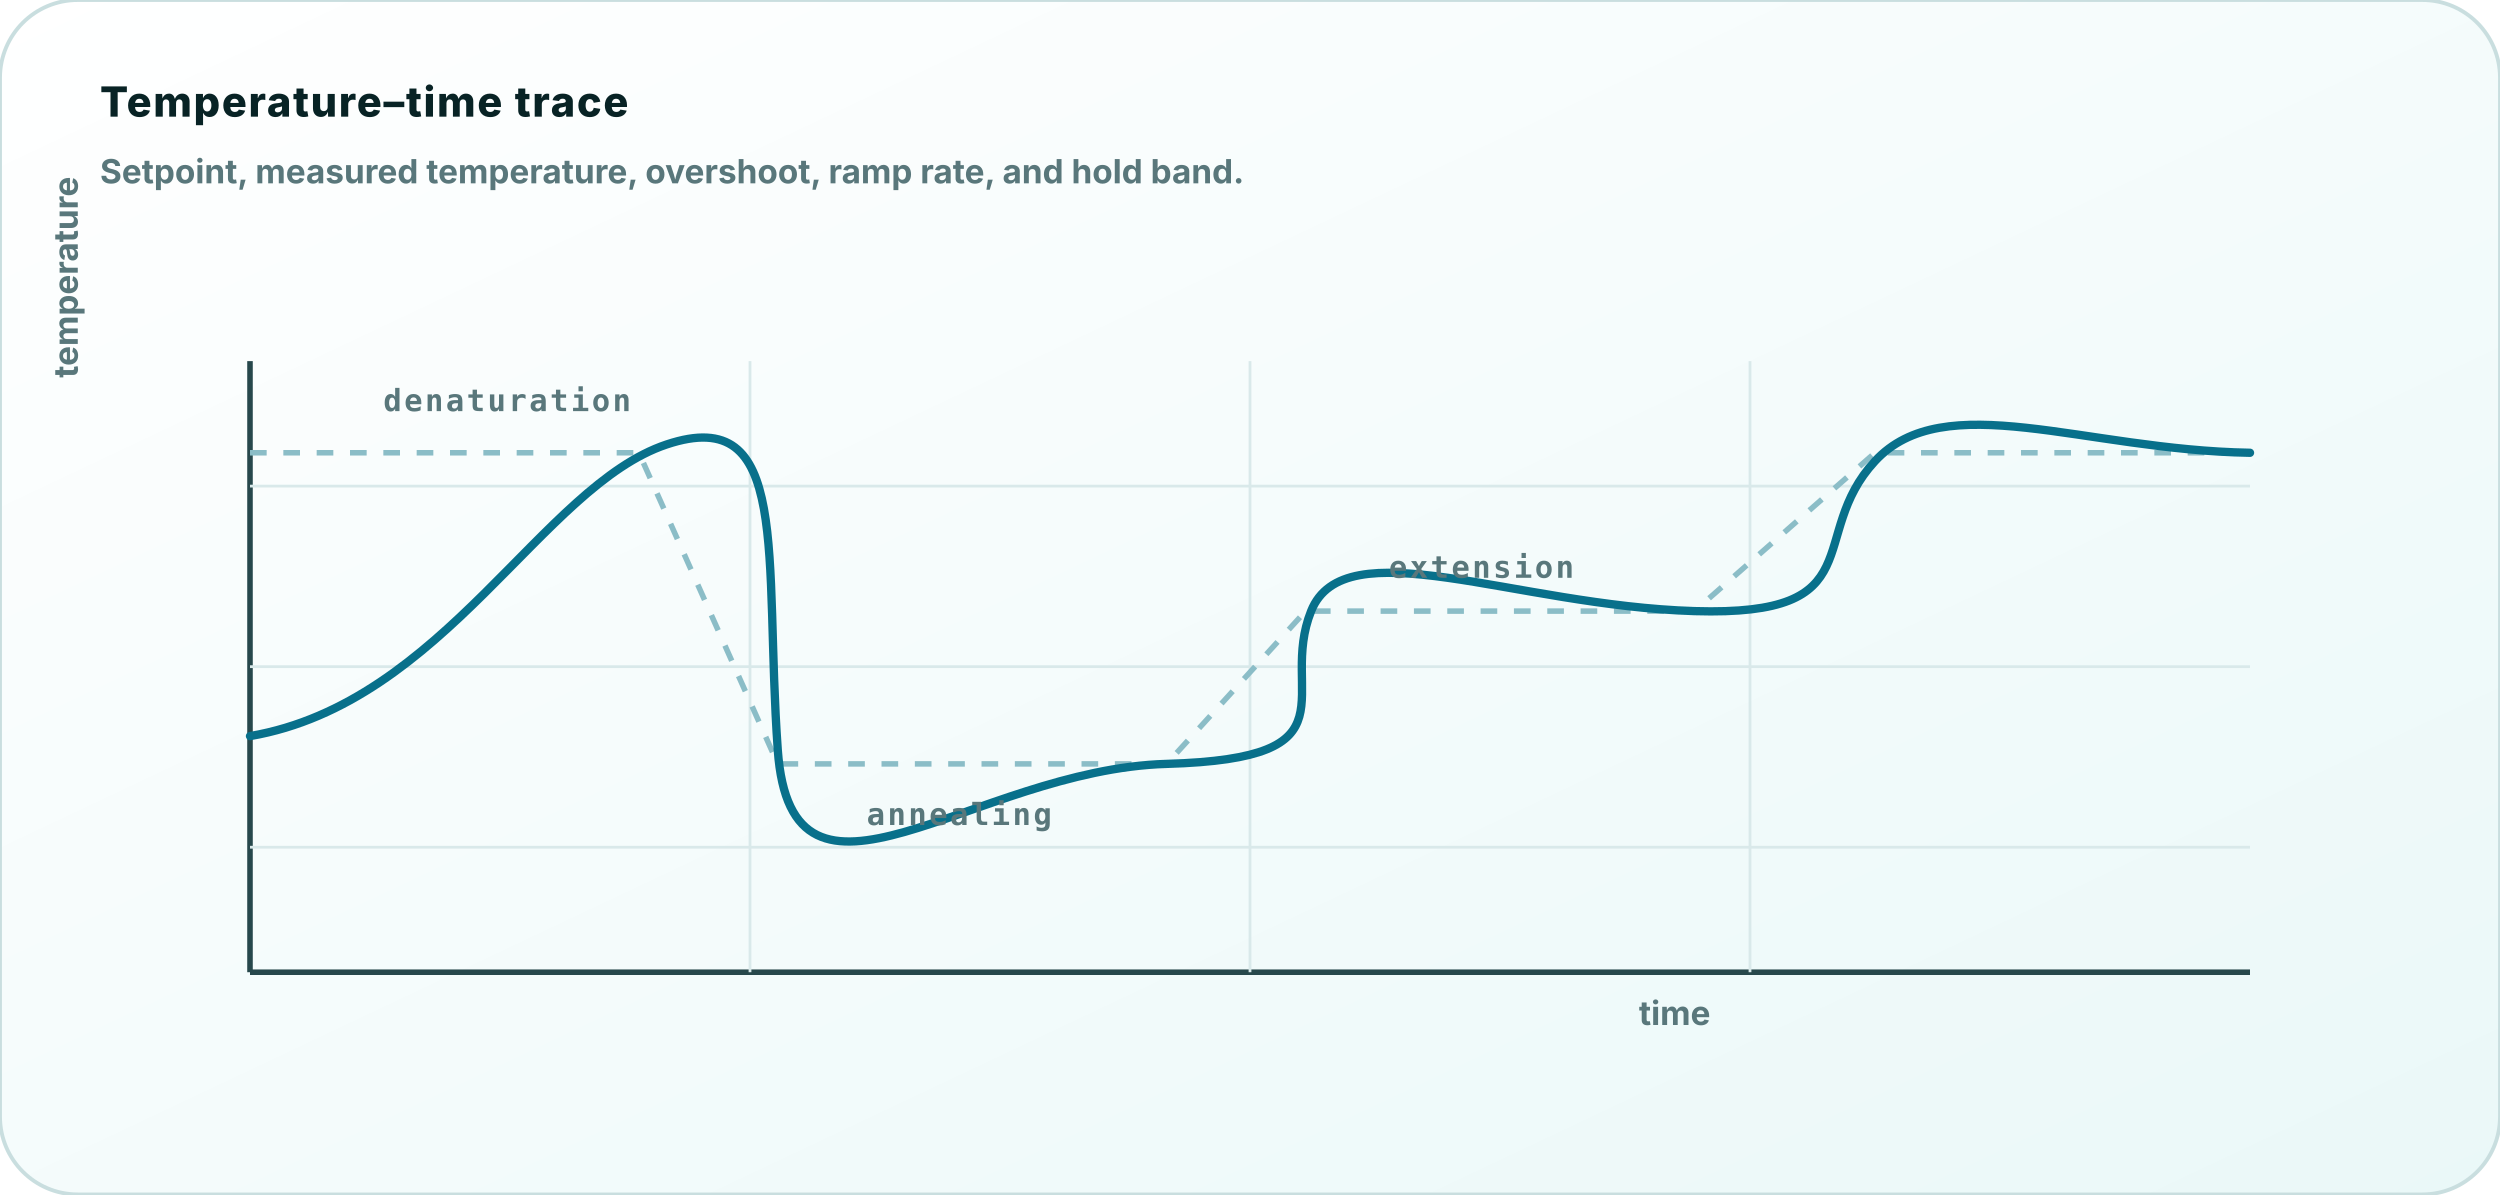
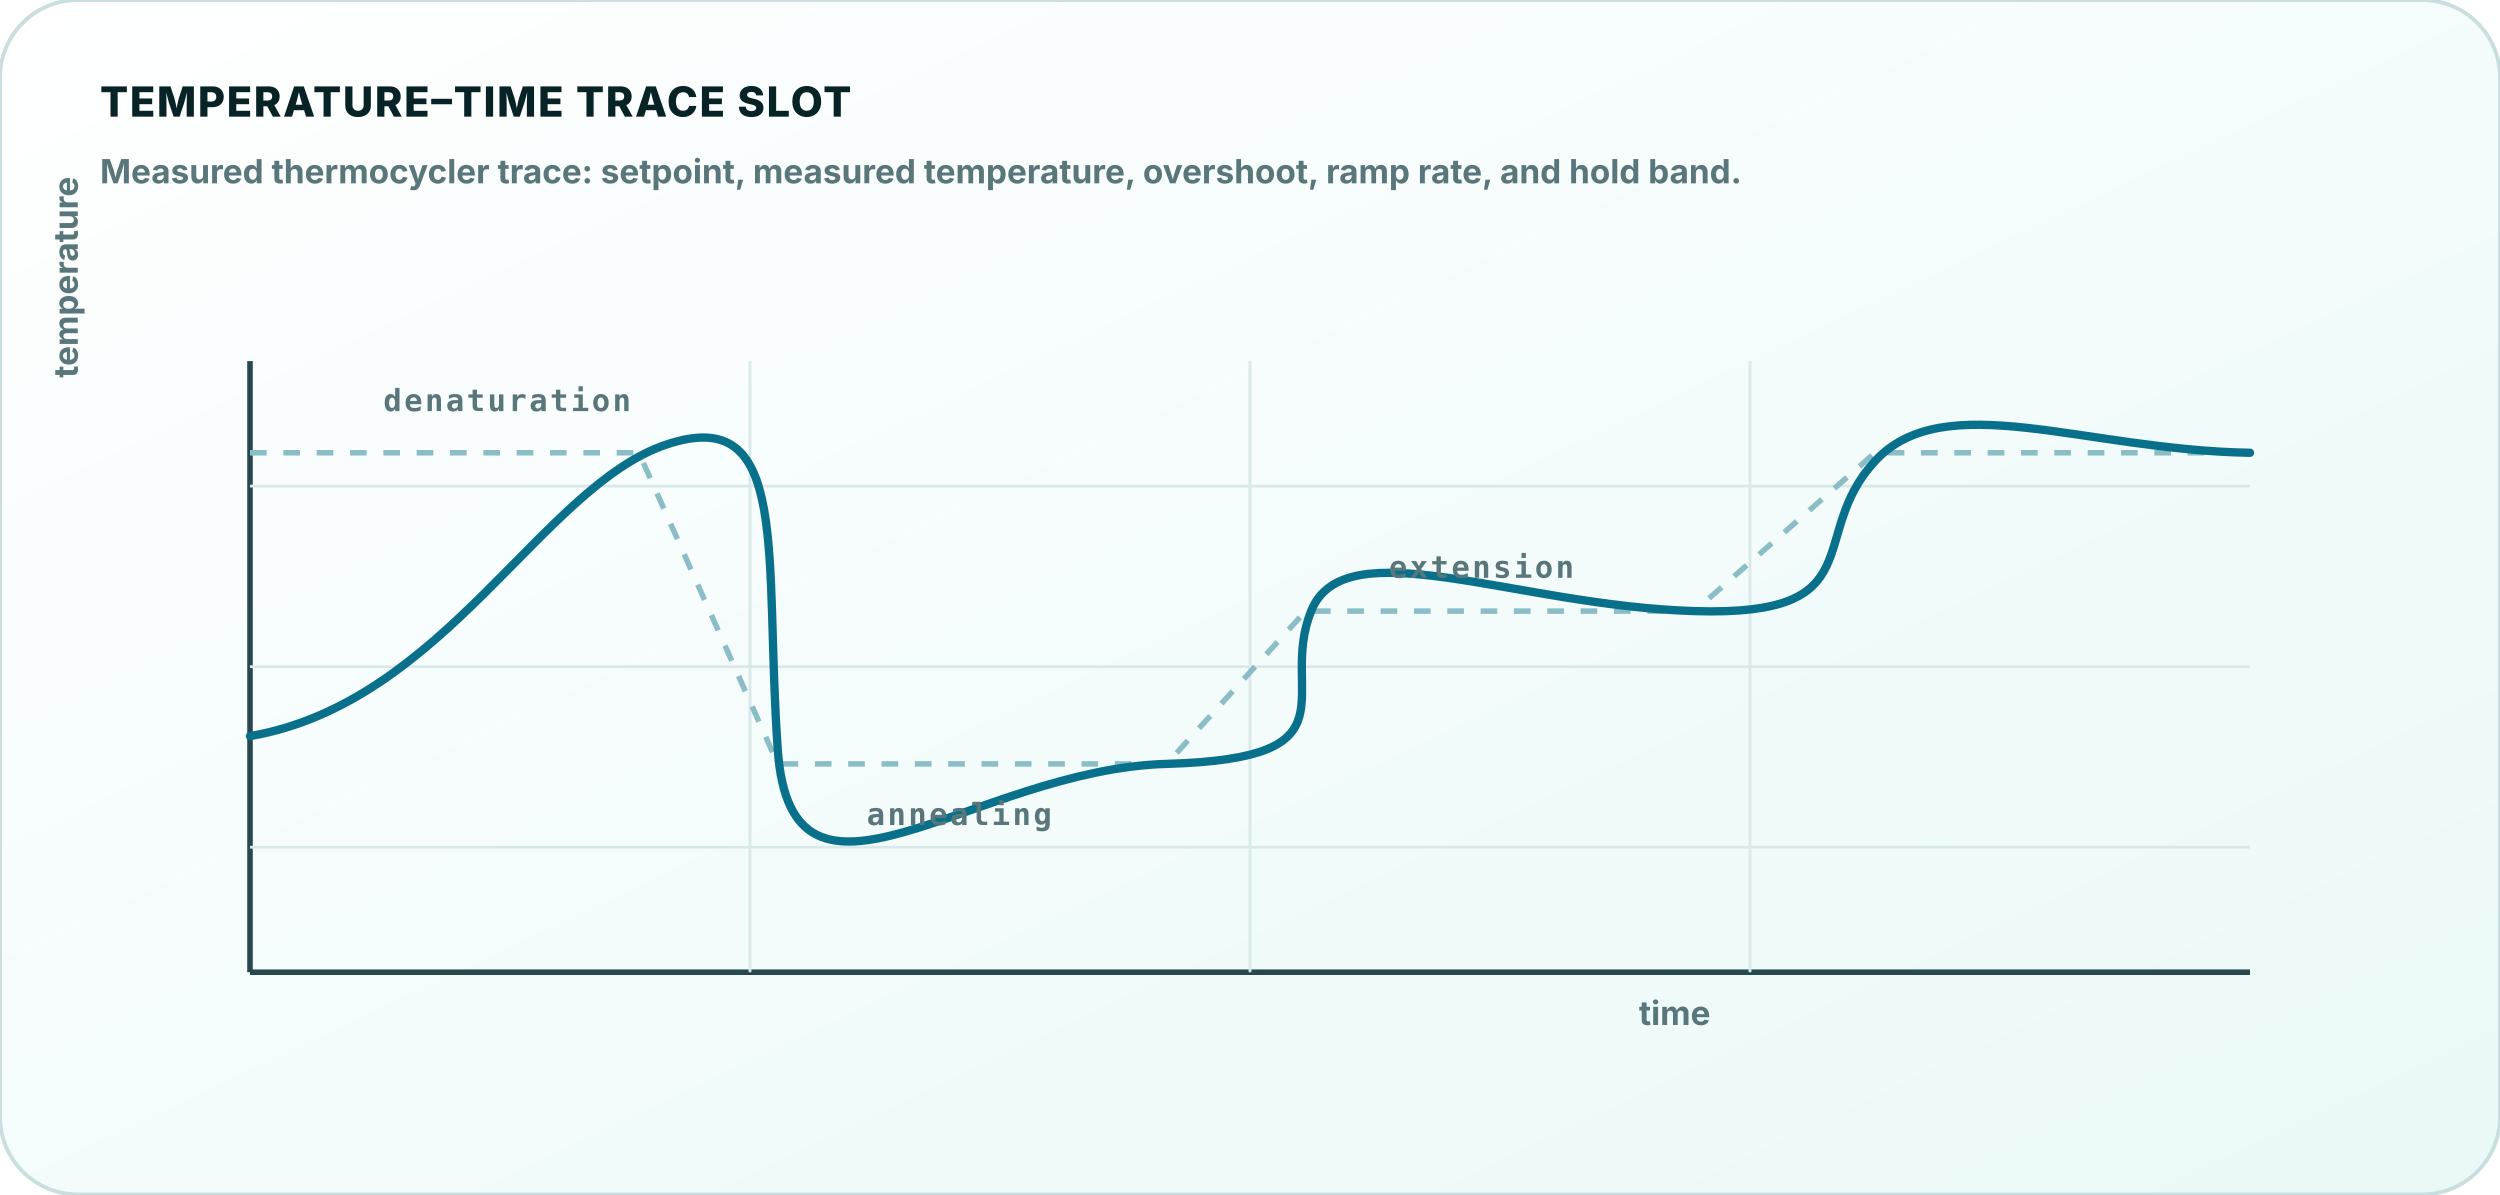
<svg xmlns="http://www.w3.org/2000/svg" viewBox="0 0 900 430" role="img" aria-labelledby="title desc">
  <defs>
    <linearGradient id="bg" x1="0" y1="0" x2="1" y2="1">
      <stop offset="0" stop-color="#ffffff" />
      <stop offset="1" stop-color="#eaf8f8" />
    </linearGradient>
    <style>
    .card{fill:url(#bg);stroke:#c9dedf;stroke-width:1.4}.ink{fill:#082325}.muted{fill:#59777b}.teal{fill:#08708b}.line{stroke:#08708b;stroke-width:3;fill:none;stroke-linecap:round;stroke-linejoin:round}.grid{stroke:#d9e9ea;stroke-width:1}.dash{stroke:#8bbdc7;stroke-width:2;stroke-dasharray:6 6;fill:none}.label{font-family:Inter,Arial,sans-serif;font-weight:800;font-size:15px;letter-spacing:.04em}.small{font-family:Inter,Arial,sans-serif;font-weight:650;font-size:12px}.mono{font-family:ui-monospace,SFMono-Regular,Consolas,monospace;font-weight:760;font-size:11px;letter-spacing:.08em}
  </style>
  </defs>
  <rect width="900" height="430" rx="28" class="card" />
-   <text x="36" y="42" class="label ink">Temperature–time trace</text>
-   <text x="36" y="66" class="small muted">Setpoint, measured temperature, overshoot, ramp rate, and hold band.</text>
+   <text x="36" y="42" class="label ink">TEMPERATURE–TIME TRACE SLOT</text>
+   <text x="36" y="66" class="small muted">Measured thermocycler trace: setpoint, measured temperature, overshoot, ramp rate, and hold band.</text>
  <g transform="translate(90 105)">
    <line x1="0" y1="245" x2="720" y2="245" stroke="#27484c" stroke-width="2" />
    <line x1="0" y1="245" x2="0" y2="25" stroke="#27484c" stroke-width="2" />
    <g class="grid">
      <line x1="0" y1="70" x2="720" y2="70" />
      <line x1="0" y1="135" x2="720" y2="135" />
      <line x1="0" y1="200" x2="720" y2="200" />
      <line x1="180" y1="25" x2="180" y2="245" />
      <line x1="360" y1="25" x2="360" y2="245" />
      <line x1="540" y1="25" x2="540" y2="245" />
    </g>
    <path class="dash" d="M0 58 L140 58 L190 170 L330 170 L380 115 L520 115 L585 58 L720 58" />
    <path class="line" d="M0 160 C70 148 105 70 150 55 S185 95 190 165 S260 172 330 170 S370 145 382 115 S455 113 520 115 S560 88 585 61 S660 57 720 58" />
    <text x="48" y="43" class="mono muted">denaturation</text>
    <text x="222" y="192" class="mono muted">annealing</text>
    <text x="410" y="103" class="mono muted">extension</text>
    <text x="500" y="264" class="small muted">time</text>
    <text x="-62" y="31" class="small muted" transform="rotate(-90 -62 31)">temperature</text>
  </g>
</svg>
